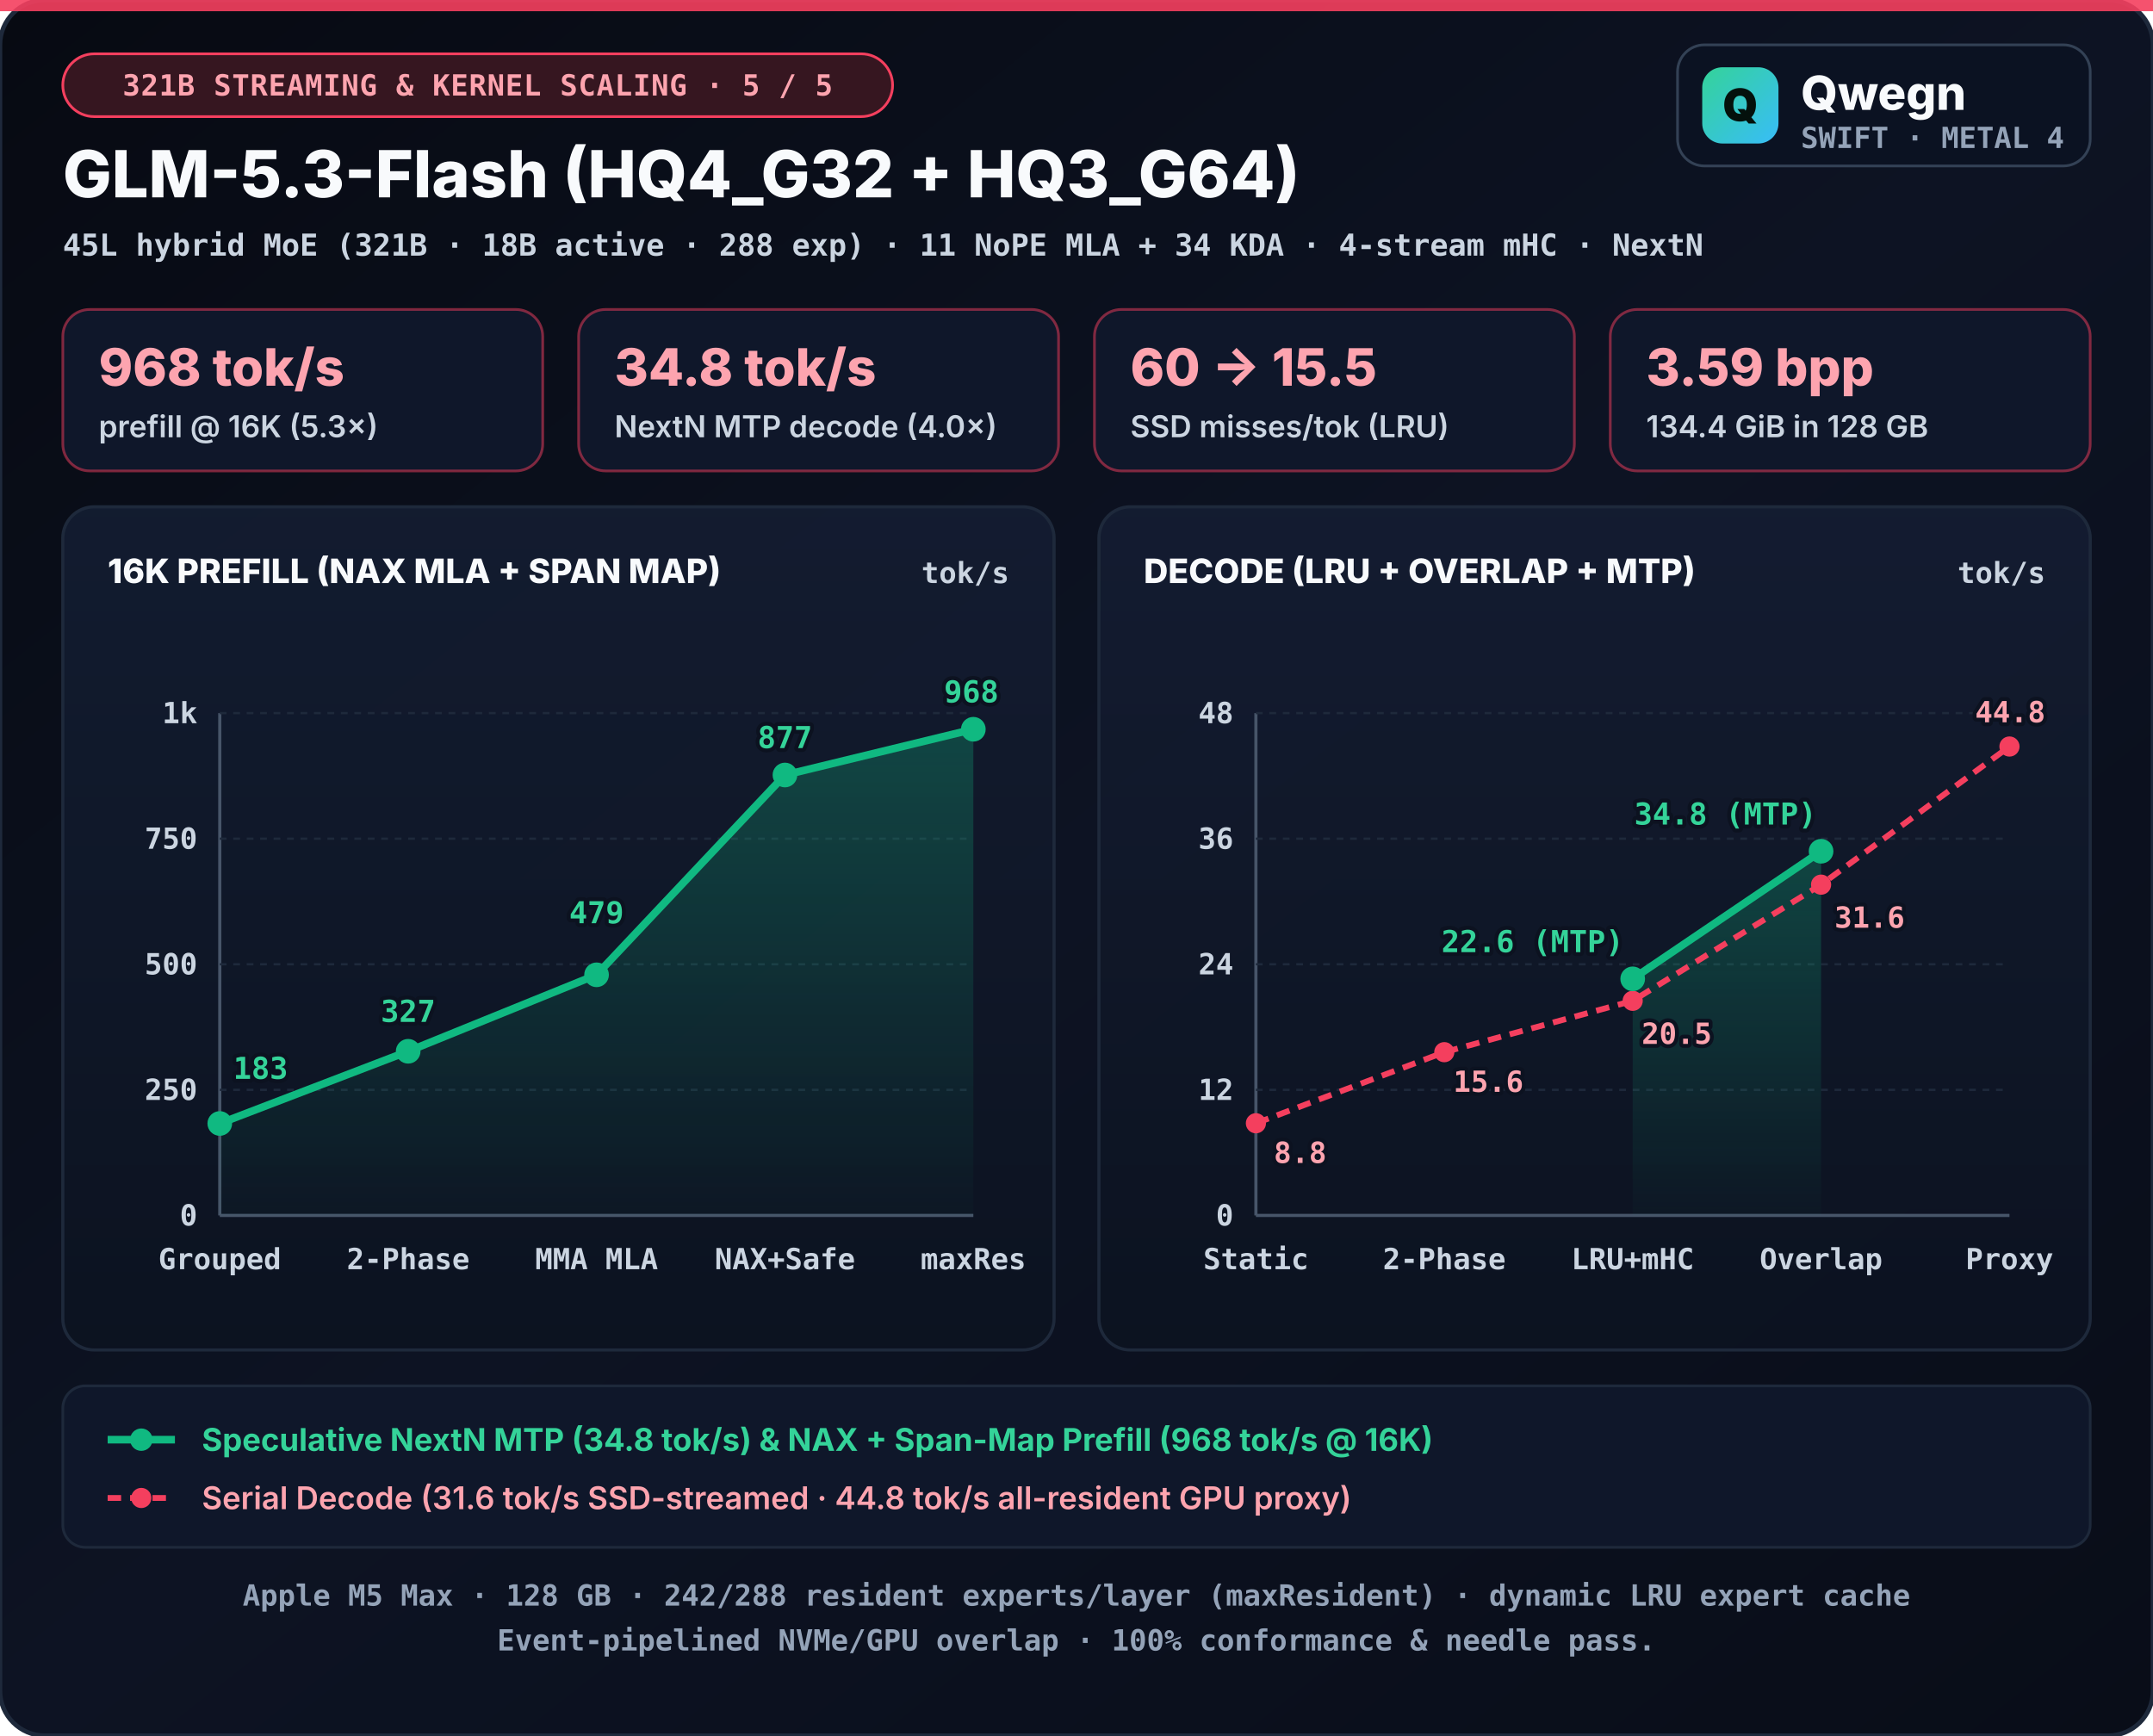
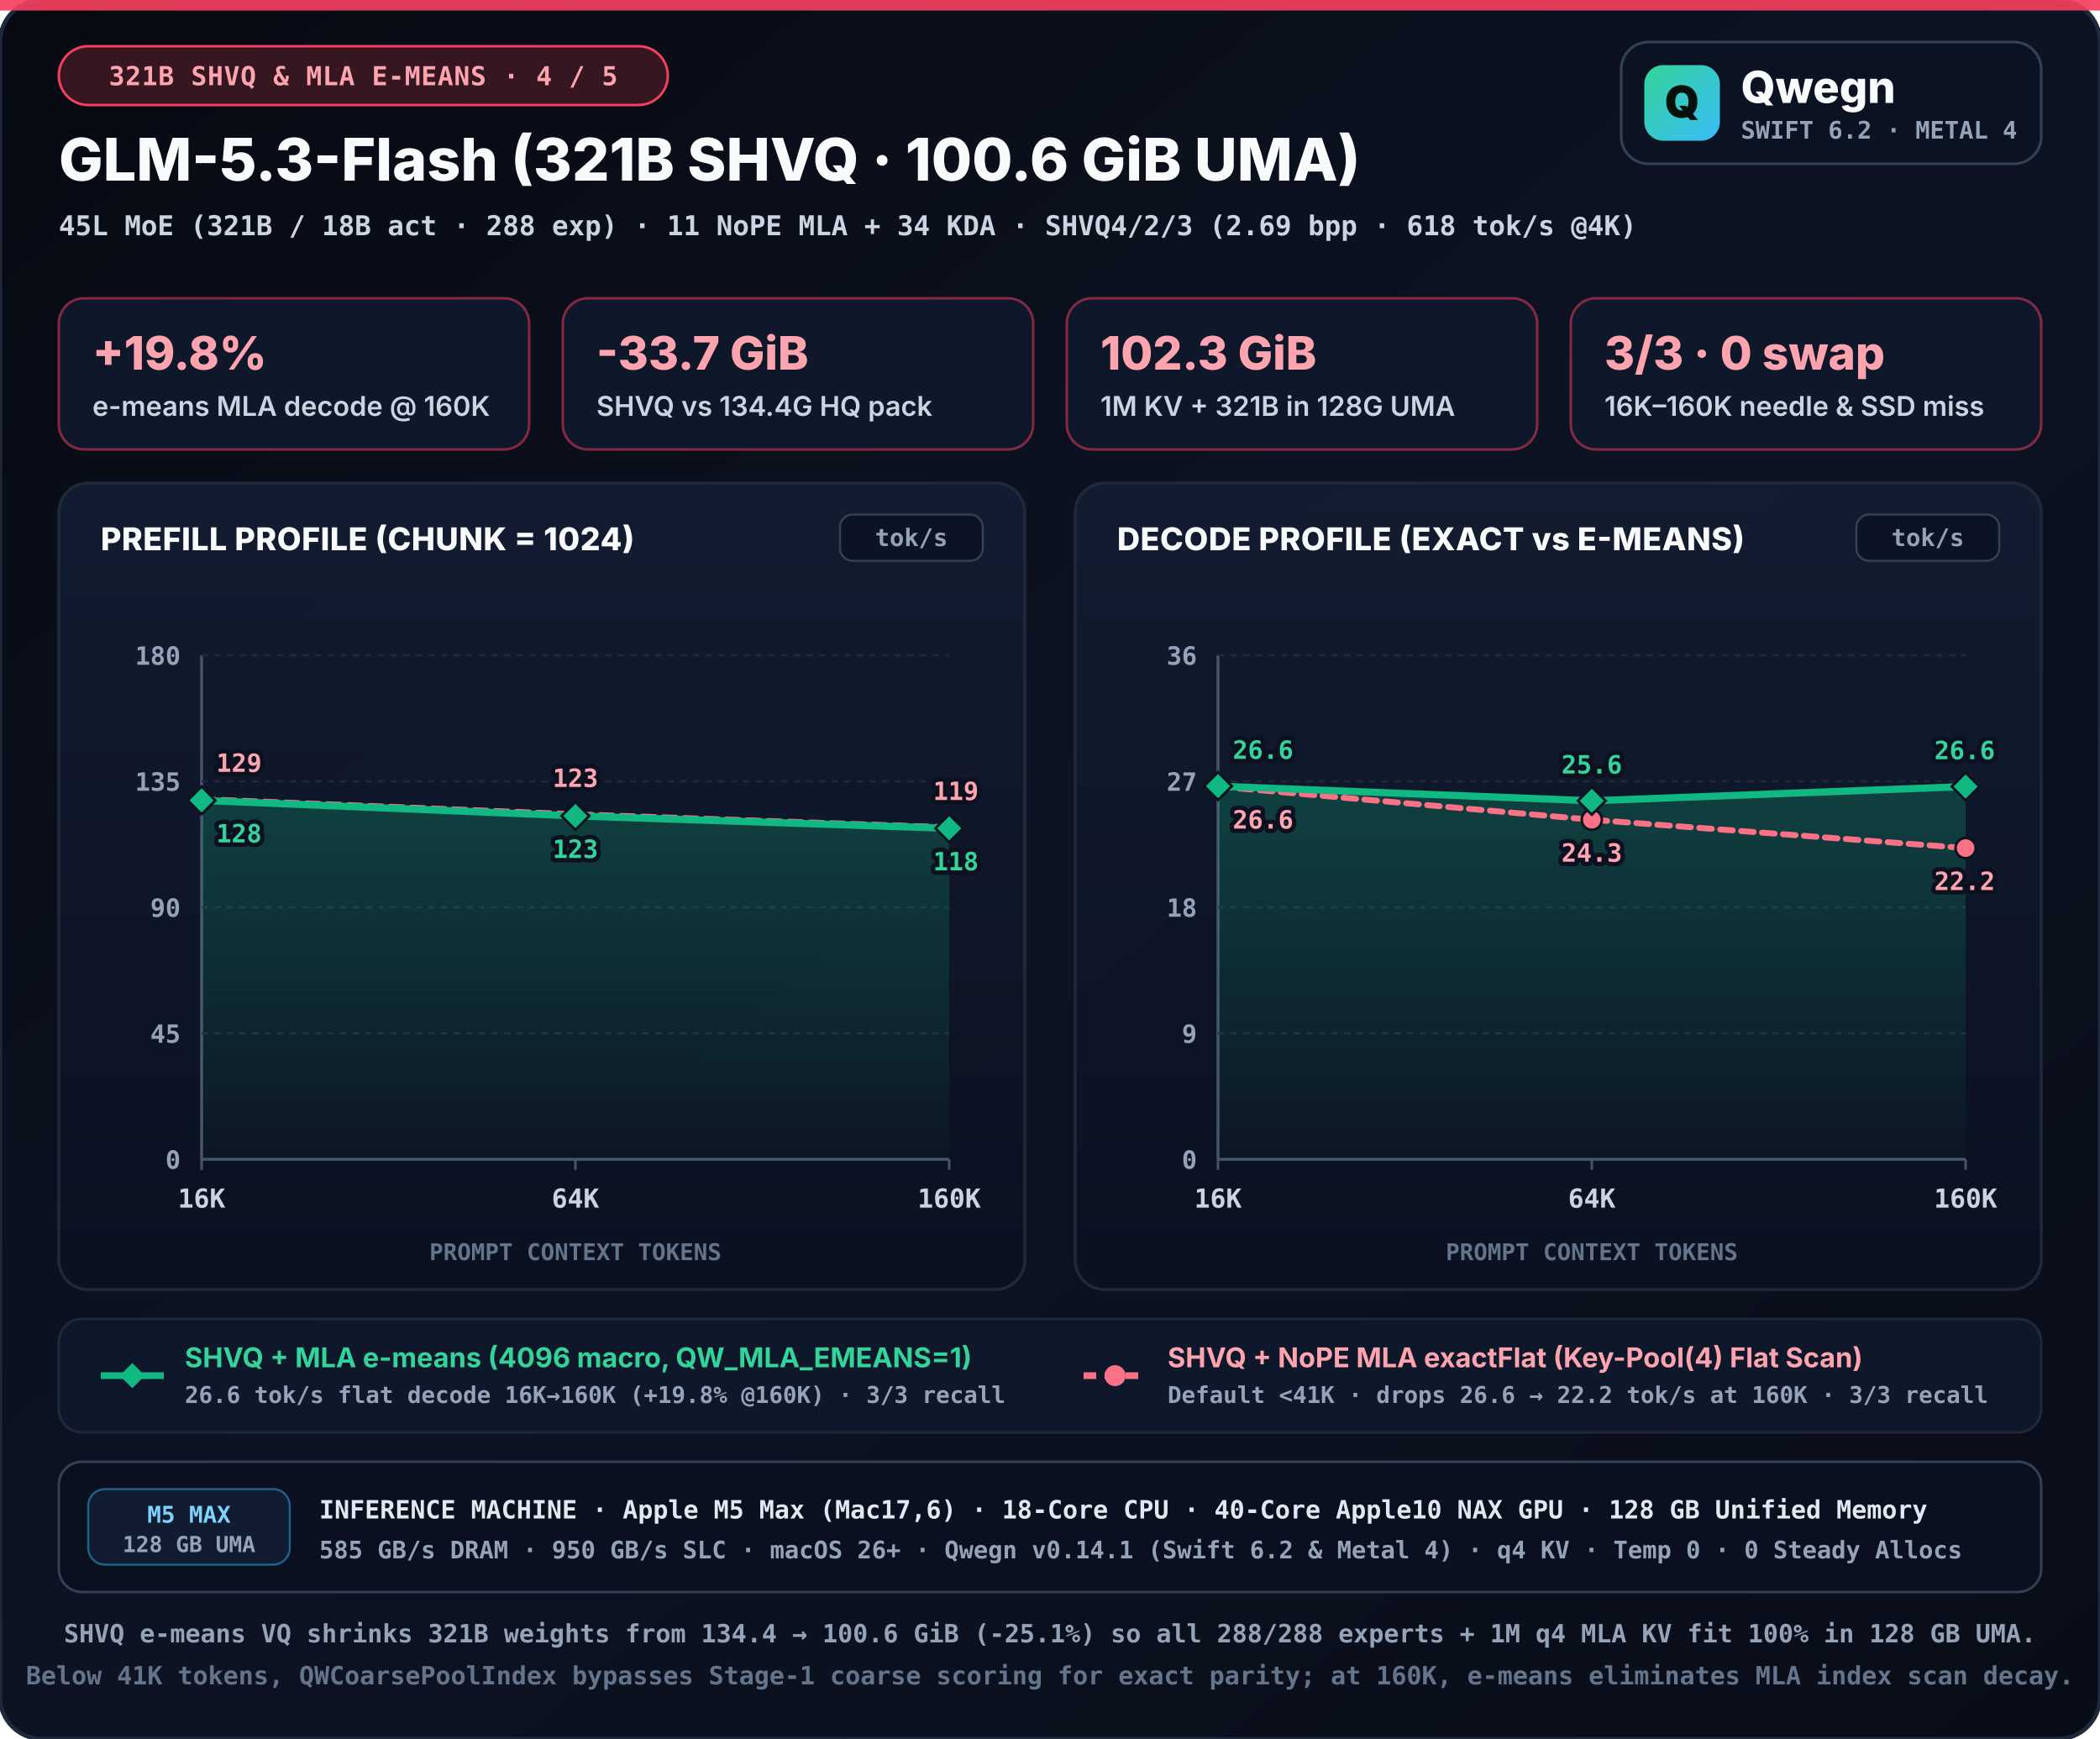
- <svg xmlns="http://www.w3.org/2000/svg" viewBox="0 0 960 774" width="960" height="774">
+ <svg xmlns="http://www.w3.org/2000/svg" viewBox="0 0 1000 828" width="1000" height="828">
  <defs>
    <linearGradient id="bg" x1="0" y1="0" x2="1" y2="1">
      <stop offset="0" stop-color="#070a12" />
      <stop offset="0.5" stop-color="#0d1323" />
      <stop offset="1" stop-color="#090d18" />
    </linearGradient>
    <linearGradient id="card" x1="0" y1="0" x2="0" y2="1">
-       <stop offset="0" stop-color="#131c31" stop-opacity="0.95" />
-       <stop offset="1" stop-color="#0c1220" stop-opacity="0.97" />
+       <stop offset="0" stop-color="#131c31" stop-opacity="0.96" />
+       <stop offset="1" stop-color="#0b1120" stop-opacity="0.98" />
    </linearGradient>
    <linearGradient id="aEm" x1="0" y1="0" x2="0" y2="1">
-       <stop offset="0" stop-color="#10b981" stop-opacity="0.28" />
+       <stop offset="0" stop-color="#10b981" stop-opacity="0.25" />
      <stop offset="1" stop-color="#10b981" stop-opacity="0.02" />
    </linearGradient>
    <linearGradient id="aCy" x1="0" y1="0" x2="0" y2="1">
-       <stop offset="0" stop-color="#38bdf8" stop-opacity="0.28" />
+       <stop offset="0" stop-color="#38bdf8" stop-opacity="0.25" />
      <stop offset="1" stop-color="#38bdf8" stop-opacity="0.02" />
+     </linearGradient>
+     <linearGradient id="aPu" x1="0" y1="0" x2="0" y2="1">
+       <stop offset="0" stop-color="#a855f7" stop-opacity="0.25" />
+       <stop offset="1" stop-color="#a855f7" stop-opacity="0.02" />
+     </linearGradient>
+     <linearGradient id="aRo" x1="0" y1="0" x2="0" y2="1">
+       <stop offset="0" stop-color="#f43f5e" stop-opacity="0.24" />
+       <stop offset="1" stop-color="#f43f5e" stop-opacity="0.02" />
    </linearGradient>
    <linearGradient id="mark" x1="0" y1="0" x2="1" y2="1">
      <stop offset="0" stop-color="#34d399" />
      <stop offset="1" stop-color="#38bdf8" />
    </linearGradient>
  </defs>
  <style>
    svg { text-rendering: geometricPrecision; -webkit-font-smoothing: antialiased; }
-     .title { font-family: -apple-system, BlinkMacSystemFont, "SF Pro Display", "Segoe UI", Roboto, sans-serif; font-weight: 800; }
-     .subtitle { font-family: -apple-system, BlinkMacSystemFont, "SF Pro Text", "Segoe UI", Roboto, sans-serif; font-weight: 500; }
    .sans { font-family: -apple-system, BlinkMacSystemFont, "SF Pro Display", "Inter", "Segoe UI", system-ui, sans-serif; }
    .mono { font-family: "SF Mono", "JetBrains Mono", Menlo, Consolas, monospace; font-weight: 600; }
  </style>
-   <rect width="960" height="774" rx="20" fill="url(#bg)" stroke="#1e293b" stroke-width="2" />
-   <rect x="0" y="0" width="960" height="5" fill="#f43f5e" opacity="0.9" />
-   <g transform="translate(28, 24)">
-     <rect x="0.0" y="0.0" width="370" height="28" rx="14.0" fill="#361620" stroke="#f43f5e" stroke-width="1.2" />
-     <text x="185.0" y="18.6" text-anchor="middle" class="mono" font-size="13" font-weight="700" fill="#fda4af" letter-spacing="0.3">321B STREAMING &amp; KERNEL SCALING · 5 / 5</text>
-     <text x="0" y="64" class="sans" font-size="29" font-weight="800" fill="#f8fafc">GLM-5.3-Flash (HQ4_G32 + HQ3_G64)</text>
-     <text x="0" y="90" class="mono" font-size="13.5" fill="#cbd5e1">45L hybrid MoE (321B · 18B active · 288 exp) · 11 NoPE MLA + 34 KDA · 4-stream mHC · NextN</text>
+   <rect width="1000" height="828" rx="20" fill="url(#bg)" stroke="#1e293b" stroke-width="2" />
+   <rect x="0" y="0" width="1000" height="5" fill="#f43f5e" opacity="0.92" />
+   <g transform="translate(28, 22)">
+     <rect x="0" y="0" width="290" height="28" rx="14" fill="#361620" stroke="#f43f5e" stroke-width="1.2" />
+     <text x="145.0" y="18.6" text-anchor="middle" class="mono" font-size="12.5" font-weight="700" fill="#fda4af" letter-spacing="0.3">321B SHVQ &amp; MLA E-MEANS · 4 / 5</text>
+     <text x="0" y="64" class="sans" font-size="28" font-weight="800" fill="#f8fafc">GLM-5.3-Flash (321B SHVQ · 100.6 GiB UMA)</text>
+     <text x="0" y="90" class="mono" font-size="13" fill="#cbd5e1">45L MoE (321B / 18B act · 288 exp) · 11 NoPE MLA + 34 KDA · SHVQ4/2/3 (2.69 bpp · 618 tok/s @4K)</text>
  </g>
-   <g transform="translate(748, 20)">
-     <rect width="184" height="54" rx="12" fill="#0b1222" stroke="#334155" stroke-width="1.2" />
-     <rect x="11" y="10" width="34" height="34" rx="9" fill="url(#mark)" />
-     <text x="28" y="34" text-anchor="middle" class="sans" font-size="20" font-weight="900" fill="#04110c">Q</text>
-     <text x="55" y="29" class="sans" font-size="21" font-weight="800" fill="#f8fafc">Qwegn</text>
-     <text x="55" y="46" class="mono" font-size="13" font-weight="700" fill="#94a3b8">SWIFT · METAL 4</text>
+   <g transform="translate(772, 20)">
+     <rect width="200" height="58" rx="13" fill="#0b1222" stroke="#334155" stroke-width="1.3" />
+     <rect x="11" y="11" width="36" height="36" rx="9" fill="url(#mark)" />
+     <text x="29" y="36" text-anchor="middle" class="sans" font-size="21" font-weight="900" fill="#04110c">Q</text>
+     <text x="57" y="29" class="sans" font-size="21" font-weight="800" fill="#f8fafc">Qwegn</text>
+     <text x="57" y="46" class="mono" font-size="11.5" font-weight="700" fill="#94a3b8">SWIFT 6.2 · METAL 4</text>
  </g>
-   <g transform="translate(28, 138)">
-     <rect width="214" height="72" rx="12" fill="#0f172a" stroke="#f43f5e" stroke-opacity="0.5" stroke-width="1.2" />
-     <text x="16" y="34" class="sans" font-size="23" font-weight="800" fill="#fda4af">968 tok/s</text>
-     <text x="16" y="57" class="sans" font-size="13.5" font-weight="600" fill="#cbd5e1">prefill @ 16K (5.3×)</text>
+   <g transform="translate(28, 142)">
+     <rect width="224" height="72" rx="12" fill="#0f172a" stroke="#f43f5e" stroke-opacity="0.52" stroke-width="1.2" />
+     <text x="16" y="34" class="sans" font-size="22" font-weight="800" fill="#fda4af">+19.8%</text>
+     <text x="16" y="56" class="sans" font-size="13" font-weight="600" fill="#cbd5e1">e-means MLA decode @ 160K</text>
  </g>
-   <g transform="translate(258, 138)">
-     <rect width="214" height="72" rx="12" fill="#0f172a" stroke="#f43f5e" stroke-opacity="0.5" stroke-width="1.2" />
-     <text x="16" y="34" class="sans" font-size="23" font-weight="800" fill="#fda4af">34.8 tok/s</text>
-     <text x="16" y="57" class="sans" font-size="13.5" font-weight="600" fill="#cbd5e1">NextN MTP decode (4.0×)</text>
+   <g transform="translate(268, 142)">
+     <rect width="224" height="72" rx="12" fill="#0f172a" stroke="#f43f5e" stroke-opacity="0.52" stroke-width="1.2" />
+     <text x="16" y="34" class="sans" font-size="22" font-weight="800" fill="#fda4af">-33.7 GiB</text>
+     <text x="16" y="56" class="sans" font-size="13" font-weight="600" fill="#cbd5e1">SHVQ vs 134.4G HQ pack</text>
  </g>
-   <g transform="translate(488, 138)">
-     <rect width="214" height="72" rx="12" fill="#0f172a" stroke="#f43f5e" stroke-opacity="0.5" stroke-width="1.2" />
-     <text x="16" y="34" class="sans" font-size="23" font-weight="800" fill="#fda4af">60 → 15.5</text>
-     <text x="16" y="57" class="sans" font-size="13.5" font-weight="600" fill="#cbd5e1">SSD misses/tok (LRU)</text>
+   <g transform="translate(508, 142)">
+     <rect width="224" height="72" rx="12" fill="#0f172a" stroke="#f43f5e" stroke-opacity="0.52" stroke-width="1.2" />
+     <text x="16" y="34" class="sans" font-size="22" font-weight="800" fill="#fda4af">102.3 GiB</text>
+     <text x="16" y="56" class="sans" font-size="13" font-weight="600" fill="#cbd5e1">1M KV + 321B in 128G UMA</text>
  </g>
-   <g transform="translate(718, 138)">
-     <rect width="214" height="72" rx="12" fill="#0f172a" stroke="#f43f5e" stroke-opacity="0.5" stroke-width="1.2" />
-     <text x="16" y="34" class="sans" font-size="23" font-weight="800" fill="#fda4af">3.59 bpp</text>
-     <text x="16" y="57" class="sans" font-size="13.5" font-weight="600" fill="#cbd5e1">134.4 GiB in 128 GB</text>
+   <g transform="translate(748, 142)">
+     <rect width="224" height="72" rx="12" fill="#0f172a" stroke="#f43f5e" stroke-opacity="0.52" stroke-width="1.2" />
+     <text x="16" y="34" class="sans" font-size="22" font-weight="800" fill="#fda4af">3/3 · 0 swap</text>
+     <text x="16" y="56" class="sans" font-size="13" font-weight="600" fill="#cbd5e1">16K–160K needle &amp; SSD miss</text>
  </g>
-   <g transform="translate(28, 226)">
-     <rect width="442" height="376" rx="14" fill="url(#card)" stroke="#1e293b" stroke-width="1.4" />
-     <text x="20" y="34" class="sans" font-size="15" font-weight="800" fill="#f8fafc">16K PREFILL (NAX MLA + SPAN MAP)</text>
-     <text x="422" y="34" text-anchor="end" class="mono" font-size="13" fill="#cbd5e1">tok/s</text>
-     <line x1="70.0" y1="316.0" x2="406.0" y2="316.0" stroke="#475569" stroke-width="1.4" />
-     <line x1="70.0" y1="92.0" x2="70.0" y2="316.0" stroke="#475569" stroke-width="1.4" />
-     <text x="60" y="320.5" text-anchor="end" class="mono" font-size="13" fill="#cbd5e1">0</text>
-     <line x1="70.0" y1="260.0" x2="406.0" y2="260.0" stroke="#1e293b" stroke-width="1" stroke-dasharray="3 3" />
-     <text x="60" y="264.5" text-anchor="end" class="mono" font-size="13" fill="#cbd5e1">250</text>
-     <line x1="70.0" y1="204.0" x2="406.0" y2="204.0" stroke="#1e293b" stroke-width="1" stroke-dasharray="3 3" />
-     <text x="60" y="208.5" text-anchor="end" class="mono" font-size="13" fill="#cbd5e1">500</text>
-     <line x1="70.0" y1="148.0" x2="406.0" y2="148.0" stroke="#1e293b" stroke-width="1" stroke-dasharray="3 3" />
-     <text x="60" y="152.5" text-anchor="end" class="mono" font-size="13" fill="#cbd5e1">750</text>
-     <line x1="70.0" y1="92.0" x2="406.0" y2="92.0" stroke="#1e293b" stroke-width="1" stroke-dasharray="3 3" />
-     <text x="60" y="96.5" text-anchor="end" class="mono" font-size="13" fill="#cbd5e1">1k</text>
-     <text x="70.0" y="340" text-anchor="middle" class="mono" font-size="13" fill="#cbd5e1">Grouped</text>
-     <text x="154.0" y="340" text-anchor="middle" class="mono" font-size="13" fill="#cbd5e1">2-Phase</text>
-     <text x="238.0" y="340" text-anchor="middle" class="mono" font-size="13" fill="#cbd5e1">MMA MLA</text>
-     <text x="322.0" y="340" text-anchor="middle" class="mono" font-size="13" fill="#cbd5e1">NAX+Safe</text>
-     <text x="406.0" y="340" text-anchor="middle" class="mono" font-size="13" fill="#cbd5e1">maxRes</text>
-     <polygon points="70.0,275.0 154.0,242.8 238.0,208.7 322.0,119.6 406.0,99.2 406.0,316.0 70.0,316.0" fill="url(#aEm)" />
-     <polyline points="70.0,275.0 154.0,242.8 238.0,208.7 322.0,119.6 406.0,99.2" fill="none" stroke="#10b981" stroke-width="3.4" stroke-linejoin="round" />
-     <circle cx="70.0" cy="275.0" r="5.5" fill="#10b981" />
-     <circle cx="154.0" cy="242.8" r="5.5" fill="#10b981" />
-     <circle cx="238.0" cy="208.7" r="5.5" fill="#10b981" />
-     <circle cx="322.0" cy="119.6" r="5.5" fill="#10b981" />
-     <circle cx="406.0" cy="99.2" r="5.5" fill="#10b981" />
-     <text x="76.0" y="255.1" text-anchor="start" class="mono" font-size="13.5" font-weight="800" fill="#34d399" paint-order="stroke" stroke="#0c1220" stroke-width="3.5" stroke-linejoin="round">183</text>
-     <text x="154.0" y="229.7" text-anchor="middle" class="mono" font-size="13.5" font-weight="800" fill="#34d399" paint-order="stroke" stroke="#0c1220" stroke-width="3.5" stroke-linejoin="round">327</text>
-     <text x="238.0" y="185.7" text-anchor="middle" class="mono" font-size="13.5" font-weight="800" fill="#34d399" paint-order="stroke" stroke="#0c1220" stroke-width="3.5" stroke-linejoin="round">479</text>
-     <text x="322.0" y="107.6" text-anchor="middle" class="mono" font-size="13.5" font-weight="800" fill="#34d399" paint-order="stroke" stroke="#0c1220" stroke-width="3.5" stroke-linejoin="round">877</text>
-     <text x="417.3" y="87.2" text-anchor="end" class="mono" font-size="13.5" font-weight="800" fill="#34d399" paint-order="stroke" stroke="#0c1220" stroke-width="3.5" stroke-linejoin="round">968</text>
+   <g transform="translate(28, 230)">
+     <rect width="460" height="384" rx="14" fill="url(#card)" stroke="#1e293b" stroke-width="1.4" />
+     <text x="20" y="32" class="sans" font-size="15" font-weight="800" fill="#f8fafc" letter-spacing="0.2">PREFILL PROFILE (CHUNK = 1024)</text>
+     <rect x="372" y="15" width="68" height="22" rx="6" fill="#0b1324" stroke="#334155" stroke-width="1" />
+     <text x="406" y="30" text-anchor="middle" class="mono" font-size="11.5" fill="#94a3b8">tok/s</text>
+     <line x1="68.0" y1="322.0" x2="424.0" y2="322.0" stroke="#475569" stroke-width="1.4" />
+     <line x1="68.0" y1="82.0" x2="68.0" y2="322.0" stroke="#475569" stroke-width="1.4" />
+     <text x="58.0" y="326.5" text-anchor="end" class="mono" font-size="12" fill="#94a3b8">0</text>
+     <line x1="68.0" y1="262.0" x2="424.0" y2="262.0" stroke="#1e293b" stroke-width="1" stroke-dasharray="3 3" />
+     <text x="58.0" y="266.5" text-anchor="end" class="mono" font-size="12" fill="#94a3b8">45</text>
+     <line x1="68.0" y1="202.0" x2="424.0" y2="202.0" stroke="#1e293b" stroke-width="1" stroke-dasharray="3 3" />
+     <text x="58.0" y="206.5" text-anchor="end" class="mono" font-size="12" fill="#94a3b8">90</text>
+     <line x1="68.0" y1="142.0" x2="424.0" y2="142.0" stroke="#1e293b" stroke-width="1" stroke-dasharray="3 3" />
+     <text x="58.0" y="146.5" text-anchor="end" class="mono" font-size="12" fill="#94a3b8">135</text>
+     <line x1="68.0" y1="82.0" x2="424.0" y2="82.0" stroke="#1e293b" stroke-width="1" stroke-dasharray="3 3" />
+     <text x="58.0" y="86.5" text-anchor="end" class="mono" font-size="12" fill="#94a3b8">180</text>
+     <line x1="68.0" y1="322.0" x2="68.0" y2="327.0" stroke="#475569" stroke-width="1.2" />
+     <text x="68.0" y="345.0" text-anchor="middle" class="mono" font-size="12.5" fill="#cbd5e1">16K</text>
+     <line x1="246.0" y1="322.0" x2="246.0" y2="327.0" stroke="#475569" stroke-width="1.2" />
+     <text x="246.0" y="345.0" text-anchor="middle" class="mono" font-size="12.5" fill="#cbd5e1">64K</text>
+     <line x1="424.0" y1="322.0" x2="424.0" y2="327.0" stroke="#475569" stroke-width="1.2" />
+     <text x="424.0" y="345.0" text-anchor="middle" class="mono" font-size="12.5" fill="#cbd5e1">160K</text>
+     <text x="246.0" y="370.0" text-anchor="middle" class="mono" font-size="11" fill="#64748b">PROMPT CONTEXT TOKENS</text>
+     <polygon points="68.0,151.1 246.0,158.5 424.0,164.4 424.0,322.0 68.0,322.0" fill="url(#aEm)" />
+     <polyline points="68.0,150.5 246.0,157.7 424.0,163.9" fill="none" stroke="#fb7185" stroke-width="2.8" stroke-linejoin="round" stroke-linecap="round" stroke-dasharray="6 4" />
+     <circle cx="68.0" cy="150.5" r="4.8" fill="#fb7185" stroke="#0b1220" stroke-width="1.2" />
+     <circle cx="246.0" cy="157.7" r="4.8" fill="#fb7185" stroke="#0b1220" stroke-width="1.2" />
+     <circle cx="424.0" cy="163.9" r="4.8" fill="#fb7185" stroke="#0b1220" stroke-width="1.2" />
+     <polyline points="68.0,151.1 246.0,158.5 424.0,164.4" fill="none" stroke="#10b981" stroke-width="3.4" stroke-linejoin="round" stroke-linecap="round" />
+     <polygon points="68.0,144.5 74.6,151.1 68.0,157.7 61.4,151.1" fill="#10b981" stroke="#0b1220" stroke-width="1.2" />
+     <polygon points="246.0,151.9 252.6,158.5 246.0,165.1 239.4,158.5" fill="#10b981" stroke="#0b1220" stroke-width="1.2" />
+     <polygon points="424.0,157.8 430.6,164.4 424.0,171.0 417.4,164.4" fill="#10b981" stroke="#0b1220" stroke-width="1.2" />
+     <text x="75.0" y="137.5" text-anchor="start" class="mono" font-size="12" font-weight="700" fill="none" stroke="#0b1120" stroke-width="4.2" stroke-linejoin="round">129</text>
+     <text x="75.0" y="137.5" text-anchor="start" class="mono" font-size="12" font-weight="700" fill="#fda4af">129</text>
+     <text x="75.0" y="171.1" text-anchor="start" class="mono" font-size="12" font-weight="800" fill="none" stroke="#0b1120" stroke-width="4.2" stroke-linejoin="round">128</text>
+     <text x="75.0" y="171.1" text-anchor="start" class="mono" font-size="12" font-weight="800" fill="#34d399">128</text>
+     <text x="246.0" y="144.7" text-anchor="middle" class="mono" font-size="12" font-weight="700" fill="none" stroke="#0b1120" stroke-width="4.2" stroke-linejoin="round">123</text>
+     <text x="246.0" y="144.7" text-anchor="middle" class="mono" font-size="12" font-weight="700" fill="#fda4af">123</text>
+     <text x="246.0" y="178.5" text-anchor="middle" class="mono" font-size="12" font-weight="800" fill="none" stroke="#0b1120" stroke-width="4.2" stroke-linejoin="round">123</text>
+     <text x="246.0" y="178.5" text-anchor="middle" class="mono" font-size="12" font-weight="800" fill="#34d399">123</text>
+     <text x="438.0" y="150.9" text-anchor="end" class="mono" font-size="12" font-weight="700" fill="none" stroke="#0b1120" stroke-width="4.2" stroke-linejoin="round">119</text>
+     <text x="438.0" y="150.9" text-anchor="end" class="mono" font-size="12" font-weight="700" fill="#fda4af">119</text>
+     <text x="438.0" y="184.4" text-anchor="end" class="mono" font-size="12" font-weight="800" fill="none" stroke="#0b1120" stroke-width="4.2" stroke-linejoin="round">118</text>
+     <text x="438.0" y="184.4" text-anchor="end" class="mono" font-size="12" font-weight="800" fill="#34d399">118</text>
  </g>
-   <g transform="translate(490, 226)">
-     <rect width="442" height="376" rx="14" fill="url(#card)" stroke="#1e293b" stroke-width="1.4" />
-     <text x="20" y="34" class="sans" font-size="15" font-weight="800" fill="#f8fafc">DECODE (LRU + OVERLAP + MTP)</text>
-     <text x="422" y="34" text-anchor="end" class="mono" font-size="13" fill="#cbd5e1">tok/s</text>
-     <line x1="70.0" y1="316.0" x2="406.0" y2="316.0" stroke="#475569" stroke-width="1.4" />
-     <line x1="70.0" y1="92.0" x2="70.0" y2="316.0" stroke="#475569" stroke-width="1.4" />
-     <text x="60" y="320.5" text-anchor="end" class="mono" font-size="13" fill="#cbd5e1">0</text>
-     <line x1="70.0" y1="260.0" x2="406.0" y2="260.0" stroke="#1e293b" stroke-width="1" stroke-dasharray="3 3" />
-     <text x="60" y="264.5" text-anchor="end" class="mono" font-size="13" fill="#cbd5e1">12</text>
-     <line x1="70.0" y1="204.0" x2="406.0" y2="204.0" stroke="#1e293b" stroke-width="1" stroke-dasharray="3 3" />
-     <text x="60" y="208.5" text-anchor="end" class="mono" font-size="13" fill="#cbd5e1">24</text>
-     <line x1="70.0" y1="148.0" x2="406.0" y2="148.0" stroke="#1e293b" stroke-width="1" stroke-dasharray="3 3" />
-     <text x="60" y="152.5" text-anchor="end" class="mono" font-size="13" fill="#cbd5e1">36</text>
-     <line x1="70.0" y1="92.0" x2="406.0" y2="92.0" stroke="#1e293b" stroke-width="1" stroke-dasharray="3 3" />
-     <text x="60" y="96.5" text-anchor="end" class="mono" font-size="13" fill="#cbd5e1">48</text>
-     <text x="70.0" y="340" text-anchor="middle" class="mono" font-size="13" fill="#cbd5e1">Static</text>
-     <text x="154.0" y="340" text-anchor="middle" class="mono" font-size="13" fill="#cbd5e1">2-Phase</text>
-     <text x="238.0" y="340" text-anchor="middle" class="mono" font-size="13" fill="#cbd5e1">LRU+mHC</text>
-     <text x="322.0" y="340" text-anchor="middle" class="mono" font-size="13" fill="#cbd5e1">Overlap</text>
-     <text x="406.0" y="340" text-anchor="middle" class="mono" font-size="13" fill="#cbd5e1">Proxy</text>
-     <polygon points="238.0,210.5 322.0,153.6 322.0,316.0 238.0,316.0" fill="url(#aEm)" />
-     <polyline points="70.0,274.9 154.0,243.2 238.0,220.3 322.0,168.5 406.0,106.9" fill="none" stroke="#f43f5e" stroke-width="2.6" stroke-linejoin="round" stroke-dasharray="6 4" />
-     <circle cx="70.0" cy="274.9" r="4.5" fill="#f43f5e" />
-     <circle cx="154.0" cy="243.2" r="4.5" fill="#f43f5e" />
-     <circle cx="238.0" cy="220.3" r="4.5" fill="#f43f5e" />
-     <circle cx="322.0" cy="168.5" r="4.5" fill="#f43f5e" />
-     <circle cx="406.0" cy="106.9" r="4.5" fill="#f43f5e" />
-     <polyline points="238.0,210.5 322.0,153.6" fill="none" stroke="#10b981" stroke-width="3.4" stroke-linejoin="round" />
-     <circle cx="238.0" cy="210.5" r="5.5" fill="#10b981" />
-     <circle cx="322.0" cy="153.6" r="5.5" fill="#10b981" />
-     <text x="78.0" y="292.6" text-anchor="start" class="mono" font-size="13" font-weight="700" fill="#fda4af" paint-order="stroke" stroke="#0c1220" stroke-width="3.5" stroke-linejoin="round">8.8</text>
-     <text x="158.0" y="260.9" text-anchor="start" class="mono" font-size="13" font-weight="700" fill="#fda4af" paint-order="stroke" stroke="#0c1220" stroke-width="3.5" stroke-linejoin="round">15.6</text>
-     <text x="242.0" y="239.5" text-anchor="start" class="mono" font-size="13" font-weight="700" fill="#fda4af" paint-order="stroke" stroke="#0c1220" stroke-width="3.5" stroke-linejoin="round">20.5</text>
-     <text x="328.0" y="187.7" text-anchor="start" class="mono" font-size="13" font-weight="700" fill="#fda4af" paint-order="stroke" stroke="#0c1220" stroke-width="3.5" stroke-linejoin="round">31.6</text>
-     <text x="422.0" y="96.1" text-anchor="end" class="mono" font-size="13" font-weight="700" fill="#fda4af" paint-order="stroke" stroke="#0c1220" stroke-width="3.5" stroke-linejoin="round">44.8</text>
-     <text x="234.0" y="198.6" text-anchor="end" class="mono" font-size="13.5" font-weight="800" fill="#34d399" paint-order="stroke" stroke="#0c1220" stroke-width="3.5" stroke-linejoin="round">22.6 (MTP)</text>
-     <text x="320.0" y="141.7" text-anchor="end" class="mono" font-size="13.5" font-weight="800" fill="#34d399" paint-order="stroke" stroke="#0c1220" stroke-width="3.5" stroke-linejoin="round">34.8 (MTP)</text>
+   <g transform="translate(512, 230)">
+     <rect width="460" height="384" rx="14" fill="url(#card)" stroke="#1e293b" stroke-width="1.4" />
+     <text x="20" y="32" class="sans" font-size="15" font-weight="800" fill="#f8fafc" letter-spacing="0.2">DECODE PROFILE (EXACT vs E-MEANS)</text>
+     <rect x="372" y="15" width="68" height="22" rx="6" fill="#0b1324" stroke="#334155" stroke-width="1" />
+     <text x="406" y="30" text-anchor="middle" class="mono" font-size="11.5" fill="#94a3b8">tok/s</text>
+     <line x1="68.0" y1="322.0" x2="424.0" y2="322.0" stroke="#475569" stroke-width="1.4" />
+     <line x1="68.0" y1="82.0" x2="68.0" y2="322.0" stroke="#475569" stroke-width="1.4" />
+     <text x="58.0" y="326.5" text-anchor="end" class="mono" font-size="12" fill="#94a3b8">0</text>
+     <line x1="68.0" y1="262.0" x2="424.0" y2="262.0" stroke="#1e293b" stroke-width="1" stroke-dasharray="3 3" />
+     <text x="58.0" y="266.5" text-anchor="end" class="mono" font-size="12" fill="#94a3b8">9</text>
+     <line x1="68.0" y1="202.0" x2="424.0" y2="202.0" stroke="#1e293b" stroke-width="1" stroke-dasharray="3 3" />
+     <text x="58.0" y="206.5" text-anchor="end" class="mono" font-size="12" fill="#94a3b8">18</text>
+     <line x1="68.0" y1="142.0" x2="424.0" y2="142.0" stroke="#1e293b" stroke-width="1" stroke-dasharray="3 3" />
+     <text x="58.0" y="146.5" text-anchor="end" class="mono" font-size="12" fill="#94a3b8">27</text>
+     <line x1="68.0" y1="82.0" x2="424.0" y2="82.0" stroke="#1e293b" stroke-width="1" stroke-dasharray="3 3" />
+     <text x="58.0" y="86.5" text-anchor="end" class="mono" font-size="12" fill="#94a3b8">36</text>
+     <line x1="68.0" y1="322.0" x2="68.0" y2="327.0" stroke="#475569" stroke-width="1.2" />
+     <text x="68.0" y="345.0" text-anchor="middle" class="mono" font-size="12.5" fill="#cbd5e1">16K</text>
+     <line x1="246.0" y1="322.0" x2="246.0" y2="327.0" stroke="#475569" stroke-width="1.2" />
+     <text x="246.0" y="345.0" text-anchor="middle" class="mono" font-size="12.5" fill="#cbd5e1">64K</text>
+     <line x1="424.0" y1="322.0" x2="424.0" y2="327.0" stroke="#475569" stroke-width="1.2" />
+     <text x="424.0" y="345.0" text-anchor="middle" class="mono" font-size="12.5" fill="#cbd5e1">160K</text>
+     <text x="246.0" y="370.0" text-anchor="middle" class="mono" font-size="11" fill="#64748b">PROMPT CONTEXT TOKENS</text>
+     <polygon points="68.0,144.3 246.0,151.3 424.0,144.5 424.0,322.0 68.0,322.0" fill="url(#aEm)" />
+     <polyline points="68.0,144.5 246.0,160.3 424.0,173.8" fill="none" stroke="#fb7185" stroke-width="2.8" stroke-linejoin="round" stroke-linecap="round" stroke-dasharray="6 4" />
+     <circle cx="68.0" cy="144.5" r="4.8" fill="#fb7185" stroke="#0b1220" stroke-width="1.2" />
+     <circle cx="246.0" cy="160.3" r="4.8" fill="#fb7185" stroke="#0b1220" stroke-width="1.2" />
+     <circle cx="424.0" cy="173.8" r="4.8" fill="#fb7185" stroke="#0b1220" stroke-width="1.2" />
+     <polyline points="68.0,144.3 246.0,151.3 424.0,144.5" fill="none" stroke="#10b981" stroke-width="3.4" stroke-linejoin="round" stroke-linecap="round" />
+     <polygon points="68.0,137.7 74.6,144.3 68.0,150.9 61.4,144.3" fill="#10b981" stroke="#0b1220" stroke-width="1.2" />
+     <polygon points="246.0,144.7 252.6,151.3 246.0,157.9 239.4,151.3" fill="#10b981" stroke="#0b1220" stroke-width="1.2" />
+     <polygon points="424.0,137.9 430.6,144.5 424.0,151.1 417.4,144.5" fill="#10b981" stroke="#0b1220" stroke-width="1.2" />
+     <text x="75.0" y="164.5" text-anchor="start" class="mono" font-size="12" font-weight="700" fill="none" stroke="#0b1120" stroke-width="4.2" stroke-linejoin="round">26.6</text>
+     <text x="75.0" y="164.5" text-anchor="start" class="mono" font-size="12" font-weight="700" fill="#fda4af">26.6</text>
+     <text x="75.0" y="131.3" text-anchor="start" class="mono" font-size="12" font-weight="800" fill="none" stroke="#0b1120" stroke-width="4.2" stroke-linejoin="round">26.6</text>
+     <text x="75.0" y="131.3" text-anchor="start" class="mono" font-size="12" font-weight="800" fill="#34d399">26.6</text>
+     <text x="246.0" y="180.3" text-anchor="middle" class="mono" font-size="12" font-weight="700" fill="none" stroke="#0b1120" stroke-width="4.2" stroke-linejoin="round">24.3</text>
+     <text x="246.0" y="180.3" text-anchor="middle" class="mono" font-size="12" font-weight="700" fill="#fda4af">24.3</text>
+     <text x="246.0" y="138.3" text-anchor="middle" class="mono" font-size="12" font-weight="800" fill="none" stroke="#0b1120" stroke-width="4.2" stroke-linejoin="round">25.6</text>
+     <text x="246.0" y="138.3" text-anchor="middle" class="mono" font-size="12" font-weight="800" fill="#34d399">25.6</text>
+     <text x="438.0" y="193.8" text-anchor="end" class="mono" font-size="12" font-weight="700" fill="none" stroke="#0b1120" stroke-width="4.2" stroke-linejoin="round">22.2</text>
+     <text x="438.0" y="193.8" text-anchor="end" class="mono" font-size="12" font-weight="700" fill="#fda4af">22.2</text>
+     <text x="438.0" y="131.5" text-anchor="end" class="mono" font-size="12" font-weight="800" fill="none" stroke="#0b1120" stroke-width="4.2" stroke-linejoin="round">26.6</text>
+     <text x="438.0" y="131.5" text-anchor="end" class="mono" font-size="12" font-weight="800" fill="#34d399">26.6</text>
  </g>
-   <g transform="translate(28, 618)">
-     <rect width="904" height="72" rx="10" fill="#0f172a" stroke="#1e293b" stroke-width="1.2" />
-     <line x1="20" y1="24" x2="50" y2="24" stroke="#10b981" stroke-width="3.4" />
-     <circle cx="35" cy="24" r="5" fill="#10b981" />
-     <text x="62" y="29" class="sans" font-size="14" font-weight="700" fill="#34d399">Speculative NextN MTP (34.8 tok/s) &amp; NAX + Span-Map Prefill (968 tok/s @ 16K)</text>
-     <line x1="20" y1="50" x2="50" y2="50" stroke="#f43f5e" stroke-width="2.6" stroke-dasharray="6 4" />
-     <circle cx="35" cy="50" r="4.5" fill="#f43f5e" />
-     <text x="62" y="55" class="sans" font-size="14" font-weight="600" fill="#fda4af">Serial Decode (31.6 tok/s SSD-streamed · 44.8 tok/s all-resident GPU proxy)</text>
+   <g transform="translate(28, 628)">
+     <rect width="944" height="54" rx="11" fill="#0f172a" stroke="#1e293b" stroke-width="1.2" />
+     <line x1="20" y1="27" x2="50" y2="27" stroke="#10b981" stroke-width="3.2" />
+     <polygon points="35,21 41,27 35,33 29,27" fill="#10b981" />
+     <text x="60" y="23" class="sans" font-size="13" font-weight="700" fill="#34d399">SHVQ + MLA e-means (4096 macro, QW_MLA_EMEANS=1)</text>
+     <text x="60" y="40" class="mono" font-size="11" fill="#94a3b8">26.6 tok/s flat decode 16K→160K (+19.8% @160K) · 3/3 recall</text>
+     <line x1="488" y1="27" x2="518" y2="27" stroke="#fb7185" stroke-width="3.2" stroke-dasharray="6 4" />
+     <circle cx="503" cy="27" r="5" fill="#fb7185" />
+     <text x="528" y="23" class="sans" font-size="13" font-weight="700" fill="#fda4af">SHVQ + NoPE MLA exactFlat (Key-Pool(4) Flat Scan)</text>
+     <text x="528" y="40" class="mono" font-size="11" fill="#94a3b8">Default &lt;41K · drops 26.6 → 22.2 tok/s at 160K · 3/3 recall</text>
  </g>
-   <text x="480" y="716" text-anchor="middle" class="mono" font-size="13" fill="#94a3b8">Apple M5 Max · 128 GB · 242/288 resident experts/layer (maxResident) · dynamic LRU expert cache</text>
-   <text x="480" y="736" text-anchor="middle" class="mono" font-size="13" fill="#94a3b8">Event-pipelined NVMe/GPU overlap · 100% conformance &amp; needle pass.</text>
+   <g transform="translate(28, 696)">
+     <rect width="944" height="62" rx="11" fill="#0a101f" stroke="#334155" stroke-width="1.2" />
+     <rect x="14" y="13" width="96" height="36" rx="8" fill="#111c33" stroke="#38bdf8" stroke-opacity="0.45" stroke-width="1" />
+     <text x="62" y="29" text-anchor="middle" class="mono" font-size="11" font-weight="800" fill="#7dd3fc">M5 MAX</text>
+     <text x="62" y="43" text-anchor="middle" class="mono" font-size="10.5" fill="#94a3b8">128 GB UMA</text>
+     <text x="124" y="27" class="mono" font-size="12" font-weight="700" fill="#e2e8f0">INFERENCE MACHINE · Apple M5 Max (Mac17,6) · 18-Core CPU · 40-Core Apple10 NAX GPU · 128 GB Unified Memory</text>
+     <text x="124" y="46" class="mono" font-size="11.5" fill="#94a3b8">585 GB/s DRAM · 950 GB/s SLC · macOS 26+ · Qwegn v0.14.1 (Swift 6.2 &amp; Metal 4) · q4 KV · Temp 0 · 0 Steady Allocs</text>
+   </g>
+   <text x="500" y="782" text-anchor="middle" class="mono" font-size="12" fill="#94a3b8">SHVQ e-means VQ shrinks 321B weights from 134.4 → 100.6 GiB (-25.1%) so all 288/288 experts + 1M q4 MLA KV fit 100% in 128 GB UMA.</text>
+   <text x="500" y="802" text-anchor="middle" class="mono" font-size="12" fill="#64748b">Below 41K tokens, QWCoarsePoolIndex bypasses Stage-1 coarse scoring for exact parity; at 160K, e-means eliminates MLA index scan decay.</text>
</svg>
